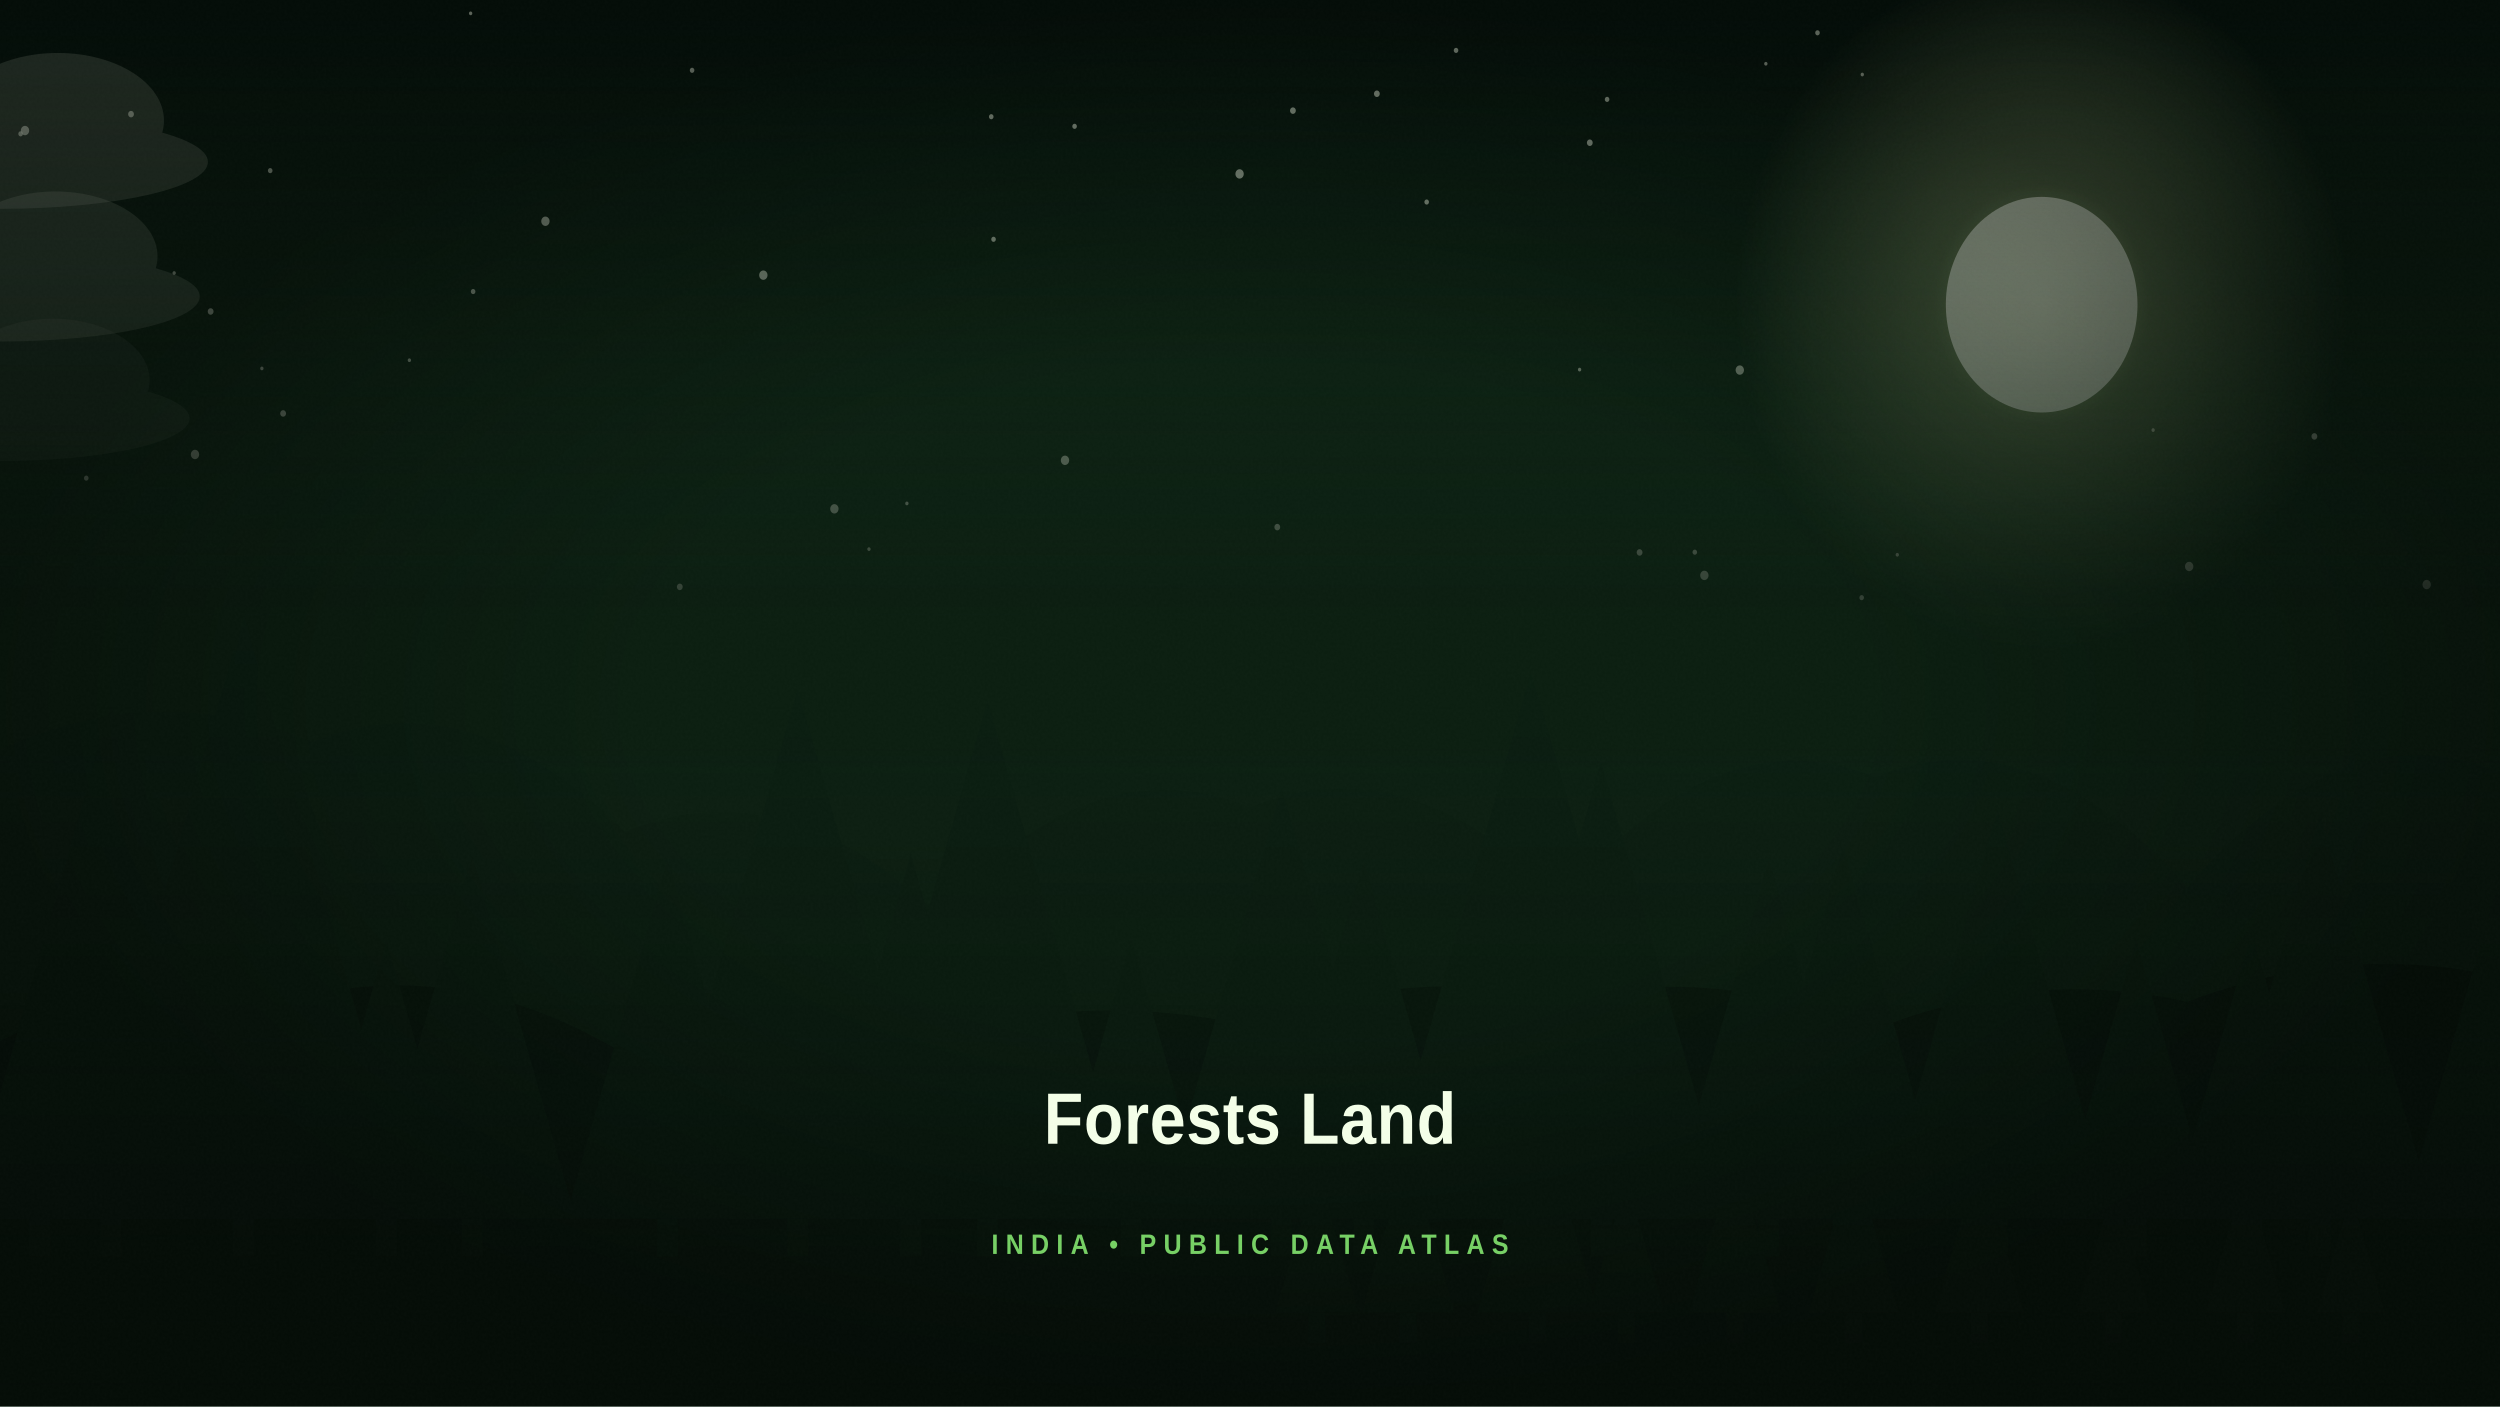
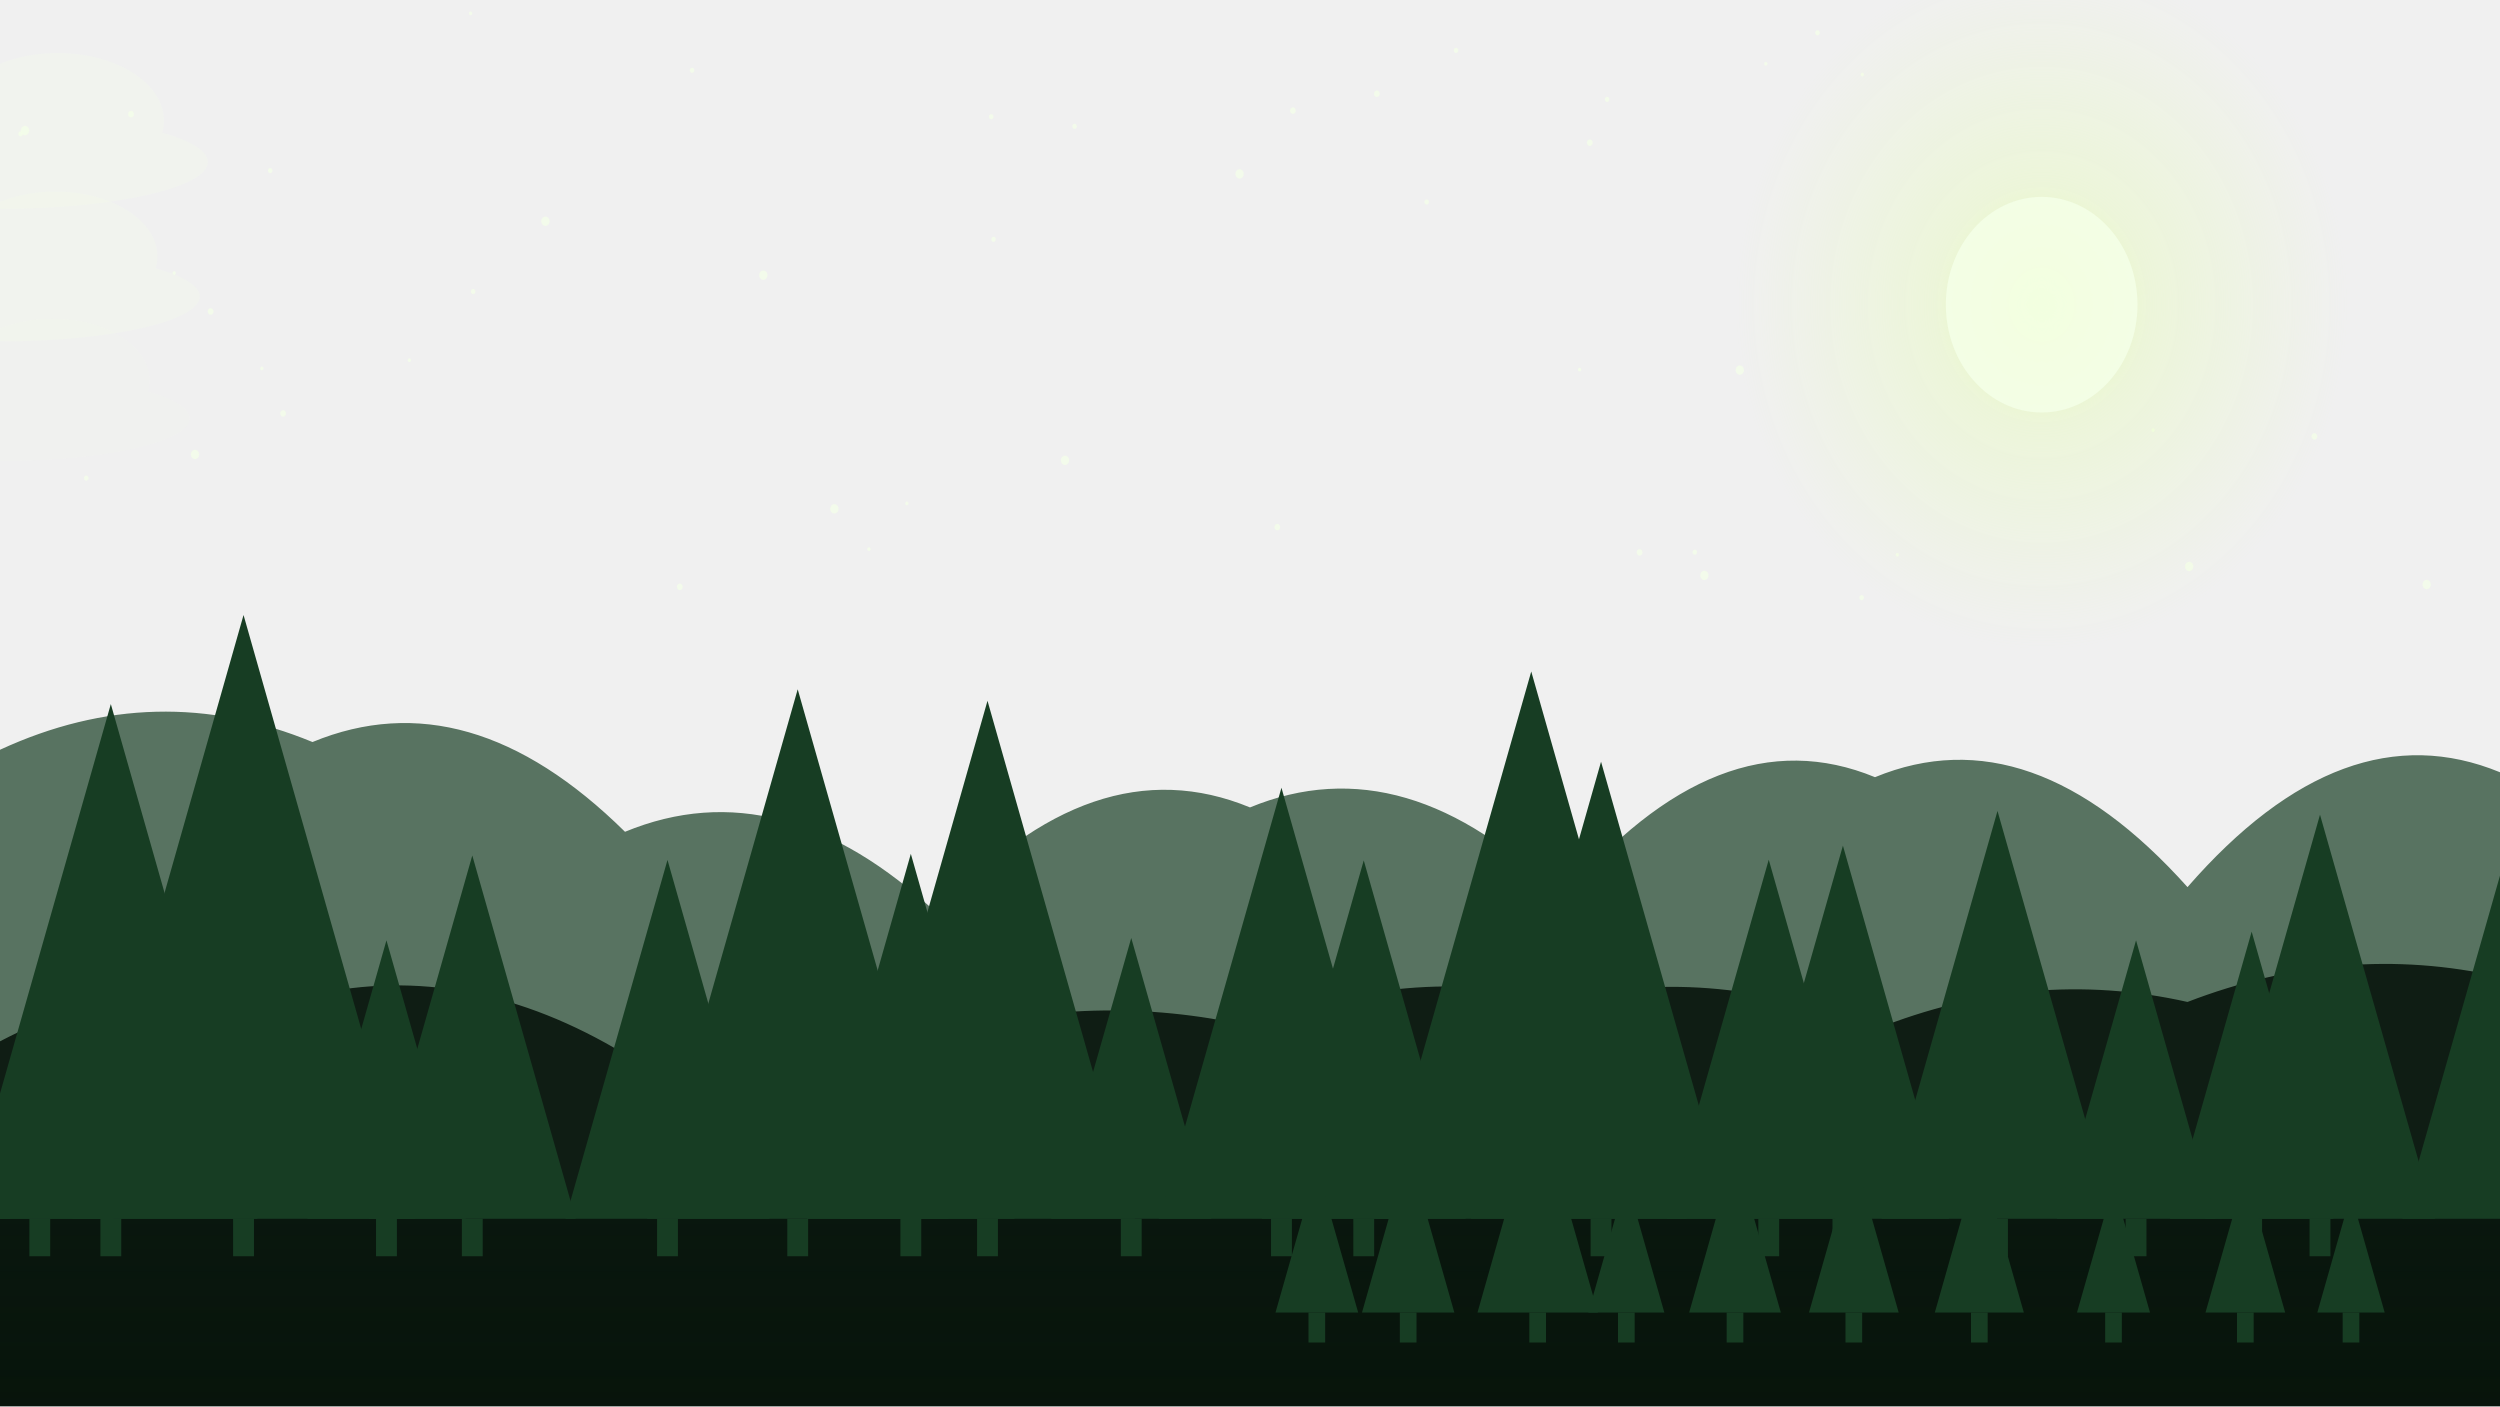
<svg xmlns="http://www.w3.org/2000/svg" viewBox="0 0 1600 900" preserveAspectRatio="xMidYMid slice" role="img" aria-hidden="true">
  <style>
.tw{animation:tw 4s ease-in-out infinite}
@keyframes tw{0%,100%{opacity:.2}50%{opacity:1}}
.rot{transform-box:view-box;transform-origin:0 0;animation:rot 16s linear infinite}
.rot-r{transform-box:view-box;transform-origin:0 0;animation:rot 12s linear infinite reverse}
.rot-slow{transform-box:view-box;transform-origin:0 0;animation:rot 40s linear infinite}
@keyframes rot{to{transform:rotate(360deg)}}
.swing{transform-box:view-box;transform-origin:0 0;animation:swing 5s ease-in-out infinite}
@keyframes swing{0%,100%{transform:rotate(-14deg)}50%{transform:rotate(14deg)}}
.needle{transform-box:view-box;transform-origin:0 0;animation:needle 7s ease-in-out infinite}
@keyframes needle{0%,100%{transform:rotate(-55deg)}60%{transform:rotate(38deg)}}
.smoke{transform-box:fill-box;transform-origin:center;animation:smoke 8s ease-out infinite;opacity:0}
@keyframes smoke{0%{transform:translate(0,0) scale(.5);opacity:0}20%{opacity:.5}100%{transform:translate(46px,-130px) scale(2);opacity:0}}
.bob{animation:bob 6s ease-in-out infinite}
@keyframes bob{50%{transform:translateY(7px)}}
.float{animation:float 7s ease-in-out infinite}
@keyframes float{50%{transform:translateY(-16px)}}
.drift{animation:drift 90s linear infinite}
@keyframes drift{from{transform:translateX(-420px)}to{transform:translateX(1320px)}}
.drive{animation:drive 16s linear infinite}
@keyframes drive{from{transform:translateX(-360px)}to{transform:translateX(1500px)}}
.drive-r{animation:driver 19s linear infinite}
@keyframes driver{from{transform:translateX(1500px)}to{transform:translateX(-360px)}}
.fly{animation:fly 20s linear infinite}
@keyframes fly{from{transform:translate(-360px,50px)}to{transform:translate(1560px,-70px)}}
.pulse{transform-box:fill-box;transform-origin:center;animation:pulse 5s ease-in-out infinite}
@keyframes pulse{50%{transform:scale(1.08);opacity:.75}}
.ping{transform-box:fill-box;transform-origin:center;animation:ping 3.2s ease-out infinite}
@keyframes ping{from{transform:scale(.35);opacity:.9}to{transform:scale(1.7);opacity:0}}
.draw{stroke-dasharray:1000;animation:draw 7s ease-in-out infinite alternate}
@keyframes draw{from{stroke-dashoffset:1000}to{stroke-dashoffset:0}}
.flow{stroke-dasharray:22 16;animation:flow 1.6s linear infinite}
@keyframes flow{to{stroke-dashoffset:-38}}
.wave{animation:wave 6s ease-in-out infinite}
@keyframes wave{50%{transform:translateX(-30px)}}
.drop{animation:drop 3.5s ease-in infinite}
@keyframes drop{0%{transform:translateY(-60px);opacity:0}25%{opacity:1}80%{transform:translateY(0);opacity:1}100%{transform:translateY(8px);opacity:0}}
.scroll{animation:scroll 14s linear infinite}
@keyframes scroll{to{transform:translateX(-120px)}}
@media (prefers-reduced-motion:reduce){*{animation:none!important}.smoke{opacity:.35}}
</style>
  <g transform="scale(1.333333 1.5)">
    <defs>
      <linearGradient id="skyforests-land" x1="0" y1="0" x2="0" y2="1">
        <stop offset="0" stop-color="#06140c" />
        <stop offset="1" stop-color="#2f6b3b" />
      </linearGradient>
      <radialGradient id="glowforests-land">
        <stop offset="0" stop-color="#e6ffb0" stop-opacity=".95" />
        <stop offset=".35" stop-color="#e6ffb0" stop-opacity=".35" />
        <stop offset="1" stop-color="#e6ffb0" stop-opacity="0" />
      </radialGradient>
      <linearGradient id="groundforests-land" x1="0" y1="0" x2="0" y2="1">
        <stop offset="0" stop-color="#07140b" stop-opacity=".7" />
        <stop offset="1" stop-color="#07140b" />
      </linearGradient>
      <linearGradient id="lowerforests-land" x1="0" y1="0" x2="0" y2="1">
        <stop offset="0" stop-color="#07140b" stop-opacity="0" />
        <stop offset=".42" stop-color="#07140b" stop-opacity=".72" />
        <stop offset="1" stop-color="#07140b" stop-opacity=".98" />
      </linearGradient>
      <radialGradient id="vignetteforests-land">
        <stop offset=".48" stop-color="#000" stop-opacity="0" />
        <stop offset="1" stop-color="#000" stop-opacity=".42" />
      </radialGradient>
      <filter id="grainforests-land" x="-5%" y="-5%" width="110%" height="110%">
        <feTurbulence type="fractalNoise" baseFrequency=".8" numOctaves="2" seed="237" />
        <feColorMatrix type="saturate" values="0" />
        <feComponentTransfer>
          <feFuncA type="table" tableValues="0 .12" />
        </feComponentTransfer>
      </filter>
    </defs>
-     <rect width="1200" height="600" fill="url(#skyforests-land)" />
    <circle cx="771.4" cy="42.4" r="1.1" fill="#f4ffe8" opacity=".7" class="tw" style="animation-delay:1.2s" />
    <circle cx="225.9" cy="5.7" r="0.8" fill="#f4ffe8" opacity=".7" />
    <circle cx="515.8" cy="53.9" r="1.1" fill="#f4ffe8" opacity=".7" />
    <circle cx="1110.9" cy="186.2" r="1.4" fill="#f4ffe8" opacity=".7" class="tw" style="animation-delay:0.3s" />
    <circle cx="326.3" cy="250.4" r="1.4" fill="#f4ffe8" opacity=".7" />
    <circle cx="93.6" cy="193.9" r="2" fill="#f4ffe8" opacity=".7" />
    <circle cx="332.2" cy="30" r="1.1" fill="#f4ffe8" opacity=".7" class="tw" style="animation-delay:0.7s" />
    <circle cx="1050.8" cy="241.7" r="2" fill="#f4ffe8" opacity=".7" />
    <circle cx="62.9" cy="48.7" r="1.4" fill="#f4ffe8" opacity=".7" />
    <circle cx="511.2" cy="196.4" r="2" fill="#f4ffe8" opacity=".7" class="tw" style="animation-delay:2.5s" />
    <circle cx="893.9" cy="31.8" r="0.8" fill="#f4ffe8" opacity=".7" />
    <circle cx="763.1" cy="60.9" r="1.4" fill="#f4ffe8" opacity=".7" />
    <circle cx="366.4" cy="117.4" r="2" fill="#f4ffe8" opacity=".7" class="tw" style="animation-delay:3.2s" />
    <circle cx="435.3" cy="214.8" r="0.8" fill="#f4ffe8" opacity=".7" />
    <circle cx="818.1" cy="245.5" r="2" fill="#f4ffe8" opacity=".7" />
    <circle cx="910.7" cy="236.7" r="0.8" fill="#f4ffe8" opacity=".7" class="tw" style="animation-delay:0.1s" />
    <circle cx="101.1" cy="132.9" r="1.4" fill="#f4ffe8" opacity=".7" />
    <circle cx="698.9" cy="21.5" r="1.1" fill="#f4ffe8" opacity=".7" />
    <circle cx="813.5" cy="235.6" r="1.1" fill="#f4ffe8" opacity=".7" class="tw" style="animation-delay:3.9s" />
    <circle cx="135.9" cy="176.4" r="1.4" fill="#f4ffe8" opacity=".7" />
    <circle cx="893.6" cy="255" r="1.1" fill="#f4ffe8" opacity=".7" />
    <circle cx="261.8" cy="94.4" r="2" fill="#f4ffe8" opacity=".7" class="tw" style="animation-delay:3.1s" />
    <circle cx="595" cy="74.2" r="2" fill="#f4ffe8" opacity=".7" />
    <circle cx="475.8" cy="49.8" r="1.1" fill="#f4ffe8" opacity=".7" />
    <circle cx="125.7" cy="157.2" r="0.8" fill="#f4ffe8" opacity=".7" class="tw" style="animation-delay:1.7s" />
    <circle cx="787" cy="235.7" r="1.4" fill="#f4ffe8" opacity=".7" />
    <circle cx="9.9" cy="57.1" r="1.1" fill="#f4ffe8" opacity=".7" />
    <circle cx="872.4" cy="14" r="1.1" fill="#f4ffe8" opacity=".7" class="tw" style="animation-delay:1.1s" />
    <circle cx="758.2" cy="157.7" r="0.8" fill="#f4ffe8" opacity=".7" />
    <circle cx="620.6" cy="47.2" r="1.4" fill="#f4ffe8" opacity=".7" />
    <circle cx="400.5" cy="217.1" r="2" fill="#f4ffe8" opacity=".7" class="tw" style="animation-delay:3.3s" />
    <circle cx="227.1" cy="124.4" r="1.1" fill="#f4ffe8" opacity=".7" />
    <circle cx="129.7" cy="72.8" r="1.1" fill="#f4ffe8" opacity=".7" />
    <circle cx="196.5" cy="153.7" r="0.8" fill="#f4ffe8" opacity=".7" class="tw" style="animation-delay:3.2s" />
    <circle cx="835.1" cy="157.9" r="2" fill="#f4ffe8" opacity=".7" />
    <circle cx="41.4" cy="204" r="1.1" fill="#f4ffe8" opacity=".7" />
    <circle cx="1033.5" cy="183.5" r="0.8" fill="#f4ffe8" opacity=".7" class="tw" style="animation-delay:1.5s" />
    <circle cx="83.6" cy="116.5" r="0.8" fill="#f4ffe8" opacity=".7" />
    <circle cx="12" cy="55.7" r="2" fill="#f4ffe8" opacity=".7" />
    <circle cx="684.8" cy="86.2" r="1.1" fill="#f4ffe8" opacity=".7" class="tw" style="animation-delay:1.2s" />
    <circle cx="1164.8" cy="249.4" r="2" fill="#f4ffe8" opacity=".7" />
    <circle cx="660.9" cy="40" r="1.4" fill="#f4ffe8" opacity=".7" />
    <circle cx="476.9" cy="102.1" r="1.1" fill="#f4ffe8" opacity=".7" class="tw" style="animation-delay:3.5s" />
    <circle cx="417.1" cy="234.3" r="0.8" fill="#f4ffe8" opacity=".7" />
    <circle cx="613.1" cy="224.9" r="1.4" fill="#f4ffe8" opacity=".7" />
    <circle cx="847.6" cy="27.2" r="0.8" fill="#f4ffe8" opacity=".7" class="tw" style="animation-delay:3.4s" />
    <circle cx="980" cy="130" r="147.2" fill="url(#glowforests-land)" class="pulse" />
    <circle cx="980" cy="130" r="46" fill="#f4ffe8" opacity=".85" />
    <g class="drift" style="animation-delay:-61.3s" opacity="0.1">
      <g transform="translate(0 178.5)">
        <ellipse cx="0" cy="0" rx="91" ry="18.2" fill="#f4ffe8" />
        <ellipse cx="-30.3" cy="-12.1" rx="40.4" ry="20.2" fill="#f4ffe8" />
        <ellipse cx="25.3" cy="-16.2" rx="46.5" ry="26.3" fill="#f4ffe8" />
      </g>
    </g>
    <g class="drift" style="animation-delay:-45.7s" opacity="0.2">
      <g transform="translate(0 69.1)">
        <ellipse cx="0" cy="0" rx="99.8" ry="20" fill="#f4ffe8" />
        <ellipse cx="-33.3" cy="-13.3" rx="44.3" ry="22.2" fill="#f4ffe8" />
        <ellipse cx="27.7" cy="-17.7" rx="51" ry="28.8" fill="#f4ffe8" />
      </g>
    </g>
    <g class="drift" style="animation-delay:-73.8s" opacity="0.2">
      <g transform="translate(0 126.5)">
        <ellipse cx="0" cy="0" rx="95.9" ry="19.2" fill="#f4ffe8" />
        <ellipse cx="-32" cy="-12.8" rx="42.6" ry="21.3" fill="#f4ffe8" />
        <ellipse cx="26.6" cy="-17.1" rx="49" ry="27.7" fill="#f4ffe8" />
      </g>
    </g>
    <path d="M-200 600 L-150 325.1 Q-75 292.4 0 319.9 Q75 289.1 150 316.6 Q225 289.1 300 354.9 Q375 327.4 450 389.9 Q525 317 600 344.5 Q675 317 750 383.5 Q825 304.1 900 331.6 Q975 304.1 1050 378.5 Q1125 302 1200 329.5 Q1275 291.7 1350 319.2 L1400 600Z" fill="#173d23" opacity="0.7" />
    <path d="M-200 600 L-150 413.9 Q-75 398.9 0 444.3 Q75 409.5 150 424.5 Q225 409.5 300 449.8 Q375 426.5 450 441.5 Q525 422.8 600 437.8 Q675 411.3 750 426.3 Q825 411.3 900 439.2 Q975 412.5 1050 427.5 Q1125 401.8 1200 416.8 Q1275 401.8 1350 448.9 L1400 600Z" fill="#07140b" opacity="0.9" />
    <rect x="-10" y="520" width="1220" height="90" rx="0" fill="url(#groundforests-land)" />
    <g transform="translate(600 520) scale(1)">
      <g transform="translate(-635.7 0)" class="bob" style="animation-delay:0s;animation-duration:9s">
        <path d="M0 0 L-40.6 0 L0 -126.8 L40.6 0Z" fill="#173d23" />
        <rect x="-5" y="0" width="10" height="16" rx="0" fill="#173d23" />
      </g>
      <g transform="translate(-580.9 0)" class="bob" style="animation-delay:0.4s;animation-duration:9s">
        <path d="M0 0 L-35.3 0 L0 -110.4 L35.3 0Z" fill="#173d23" />
        <rect x="-5" y="0" width="10" height="16" rx="0" fill="#173d23" />
      </g>
      <g transform="translate(-546.8 0)" class="bob" style="animation-delay:0.8s;animation-duration:9s">
        <path d="M0 0 L-70.3 0 L0 -219.6 L70.3 0Z" fill="#173d23" />
        <rect x="-5" y="0" width="10" height="16" rx="0" fill="#173d23" />
      </g>
      <g transform="translate(-483.1 0)" class="bob" style="animation-delay:1.2s;animation-duration:9s">
        <path d="M0 0 L-82.4 0 L0 -257.6 L82.4 0Z" fill="#173d23" />
        <rect x="-5" y="0" width="10" height="16" rx="0" fill="#173d23" />
      </g>
      <g transform="translate(-414.5 0)" class="bob" style="animation-delay:1.6s;animation-duration:9s">
        <path d="M0 0 L-38 0 L0 -118.8 L38 0Z" fill="#173d23" />
        <rect x="-5" y="0" width="10" height="16" rx="0" fill="#173d23" />
      </g>
      <g transform="translate(-373.3 0)" class="bob" style="animation-delay:2s;animation-duration:9s">
        <path d="M0 0 L-49.6 0 L0 -155 L49.6 0Z" fill="#173d23" />
        <rect x="-5" y="0" width="10" height="16" rx="0" fill="#173d23" />
      </g>
      <g transform="translate(-279.6 0)" class="bob" style="animation-delay:2.4s;animation-duration:9s">
        <path d="M0 0 L-49 0 L0 -153.1 L49 0Z" fill="#173d23" />
        <rect x="-5" y="0" width="10" height="16" rx="0" fill="#173d23" />
      </g>
      <g transform="translate(-217.1 0)" class="bob" style="animation-delay:2.8s;animation-duration:9s">
        <path d="M0 0 L-72.3 0 L0 -225.9 L72.3 0Z" fill="#173d23" />
        <rect x="-5" y="0" width="10" height="16" rx="0" fill="#173d23" />
      </g>
      <g transform="translate(-162.8 0)" class="bob" style="animation-delay:3.2s;animation-duration:9s">
        <path d="M0 0 L-49.8 0 L0 -155.7 L49.8 0Z" fill="#173d23" />
        <rect x="-5" y="0" width="10" height="16" rx="0" fill="#173d23" />
      </g>
      <g transform="translate(-126 0)" class="bob" style="animation-delay:3.6s;animation-duration:9s">
        <path d="M0 0 L-70.7 0 L0 -221 L70.7 0Z" fill="#173d23" />
        <rect x="-5" y="0" width="10" height="16" rx="0" fill="#173d23" />
      </g>
      <g transform="translate(-57 0)" class="bob" style="animation-delay:4s;animation-duration:9s">
        <path d="M0 0 L-38.4 0 L0 -119.8 L38.4 0Z" fill="#173d23" />
        <rect x="-5" y="0" width="10" height="16" rx="0" fill="#173d23" />
      </g>
      <g transform="translate(15.1 0)" class="bob" style="animation-delay:4.4s;animation-duration:9s">
        <path d="M0 0 L-58.9 0 L0 -183.9 L58.9 0Z" fill="#173d23" />
        <rect x="-5" y="0" width="10" height="16" rx="0" fill="#173d23" />
      </g>
      <g transform="translate(54.6 0)" class="bob" style="animation-delay:4.8s;animation-duration:9s">
        <path d="M0 0 L-48.9 0 L0 -152.9 L48.9 0Z" fill="#173d23" />
        <rect x="-5" y="0" width="10" height="16" rx="0" fill="#173d23" />
      </g>
      <g transform="translate(135 0)" class="bob" style="animation-delay:5.2s;animation-duration:9s">
        <path d="M0 0 L-74.7 0 L0 -233.5 L74.7 0Z" fill="#173d23" />
        <rect x="-5" y="0" width="10" height="16" rx="0" fill="#173d23" />
      </g>
      <g transform="translate(168.5 0)" class="bob" style="animation-delay:5.6s;animation-duration:9s">
        <path d="M0 0 L-62.4 0 L0 -195 L62.4 0Z" fill="#173d23" />
        <rect x="-5" y="0" width="10" height="16" rx="0" fill="#173d23" />
      </g>
      <g transform="translate(249 0)" class="bob" style="animation-delay:6s;animation-duration:9s">
        <path d="M0 0 L-49 0 L0 -153.2 L49 0Z" fill="#173d23" />
        <rect x="-5" y="0" width="10" height="16" rx="0" fill="#173d23" />
      </g>
      <g transform="translate(284.6 0)" class="bob" style="animation-delay:6.4s;animation-duration:9s">
        <path d="M0 0 L-50.9 0 L0 -159.2 L50.9 0Z" fill="#173d23" />
        <rect x="-5" y="0" width="10" height="16" rx="0" fill="#173d23" />
      </g>
      <g transform="translate(358.8 0)" class="bob" style="animation-delay:6.8s;animation-duration:9s">
        <path d="M0 0 L-55.7 0 L0 -174 L55.7 0Z" fill="#173d23" />
        <rect x="-5" y="0" width="10" height="16" rx="0" fill="#173d23" />
      </g>
      <g transform="translate(425.3 0)" class="bob" style="animation-delay:7.2s;animation-duration:9s">
        <path d="M0 0 L-38 0 L0 -118.8 L38 0Z" fill="#173d23" />
        <rect x="-5" y="0" width="10" height="16" rx="0" fill="#173d23" />
      </g>
      <g transform="translate(480.8 0)" class="bob" style="animation-delay:7.6s;animation-duration:9s">
        <path d="M0 0 L-39.2 0 L0 -122.5 L39.2 0Z" fill="#173d23" />
        <rect x="-5" y="0" width="10" height="16" rx="0" fill="#173d23" />
      </g>
      <g transform="translate(513.6 0)" class="bob" style="animation-delay:8s;animation-duration:9s">
        <path d="M0 0 L-55.2 0 L0 -172.4 L55.2 0Z" fill="#173d23" />
        <rect x="-5" y="0" width="10" height="16" rx="0" fill="#173d23" />
      </g>
      <g transform="translate(605.6 0)" class="bob" style="animation-delay:8.4s;animation-duration:9s">
        <path d="M0 0 L-52.5 0 L0 -163.9 L52.5 0Z" fill="#173d23" />
        <rect x="-5" y="0" width="10" height="16" rx="0" fill="#173d23" />
      </g>
    </g>
    <g transform="translate(900 560) scale(0.8)">
      <g transform="translate(-334.9 0)" class="bob" style="animation-delay:0s;animation-duration:9s">
        <path d="M0 0 L-24.8 0 L0 -77.3 L24.8 0Z" fill="#173d23" />
        <rect x="-5" y="0" width="10" height="16" rx="0" fill="#173d23" />
      </g>
      <g transform="translate(-280.1 0)" class="bob" style="animation-delay:0.4s;animation-duration:9s">
        <path d="M0 0 L-27.7 0 L0 -86.6 L27.7 0Z" fill="#173d23" />
        <rect x="-5" y="0" width="10" height="16" rx="0" fill="#173d23" />
      </g>
      <g transform="translate(-202.4 0)" class="bob" style="animation-delay:0.8s;animation-duration:9s">
        <path d="M0 0 L-36.1 0 L0 -112.9 L36.1 0Z" fill="#173d23" />
        <rect x="-5" y="0" width="10" height="16" rx="0" fill="#173d23" />
      </g>
      <g transform="translate(-149.2 0)" class="bob" style="animation-delay:1.2s;animation-duration:9s">
        <path d="M0 0 L-22.8 0 L0 -71.2 L22.8 0Z" fill="#173d23" />
        <rect x="-5" y="0" width="10" height="16" rx="0" fill="#173d23" />
      </g>
      <g transform="translate(-84 0)" class="bob" style="animation-delay:1.6s;animation-duration:9s">
        <path d="M0 0 L-27.5 0 L0 -86 L27.5 0Z" fill="#173d23" />
        <rect x="-5" y="0" width="10" height="16" rx="0" fill="#173d23" />
      </g>
      <g transform="translate(-12.7 0)" class="bob" style="animation-delay:2s;animation-duration:9s">
        <path d="M0 0 L-26.9 0 L0 -84 L26.9 0Z" fill="#173d23" />
        <rect x="-5" y="0" width="10" height="16" rx="0" fill="#173d23" />
      </g>
      <g transform="translate(62.6 0)" class="bob" style="animation-delay:2.4s;animation-duration:9s">
        <path d="M0 0 L-26.7 0 L0 -83.4 L26.7 0Z" fill="#173d23" />
        <rect x="-5" y="0" width="10" height="16" rx="0" fill="#173d23" />
      </g>
      <g transform="translate(143.1 0)" class="bob" style="animation-delay:2.8s;animation-duration:9s">
        <path d="M0 0 L-21.9 0 L0 -68.3 L21.9 0Z" fill="#173d23" />
        <rect x="-5" y="0" width="10" height="16" rx="0" fill="#173d23" />
      </g>
      <g transform="translate(222.2 0)" class="bob" style="animation-delay:3.2s;animation-duration:9s">
        <path d="M0 0 L-23.9 0 L0 -74.6 L23.9 0Z" fill="#173d23" />
        <rect x="-5" y="0" width="10" height="16" rx="0" fill="#173d23" />
      </g>
      <g transform="translate(285.6 0)" class="bob" style="animation-delay:3.6s;animation-duration:9s">
        <path d="M0 0 L-20.2 0 L0 -63.1 L20.2 0Z" fill="#173d23" />
        <rect x="-5" y="0" width="10" height="16" rx="0" fill="#173d23" />
      </g>
    </g>
-     <rect width="1200" height="600" fill="#06140c" opacity=".08" />
-     <rect width="1200" height="600" fill="url(#lowerforests-land)" />
-     <rect width="1200" height="600" fill="url(#vignetteforests-land)" />
-     <text x="600" y="488" text-anchor="middle" font-family="Arial, Helvetica, sans-serif" font-size="31" font-weight="700" letter-spacing=".3" fill="#f4ffe8">Forests Land</text>
-     <text x="600" y="535" text-anchor="middle" font-family="Arial, Helvetica, sans-serif" font-size="12" font-weight="600" letter-spacing="3.5" fill="#7ddc6a" opacity=".94">INDIA  •  PUBLIC DATA ATLAS</text>
-     <rect width="1200" height="600" fill="#fff" filter="url(#grainforests-land)" opacity=".16" />
  </g>
</svg>
